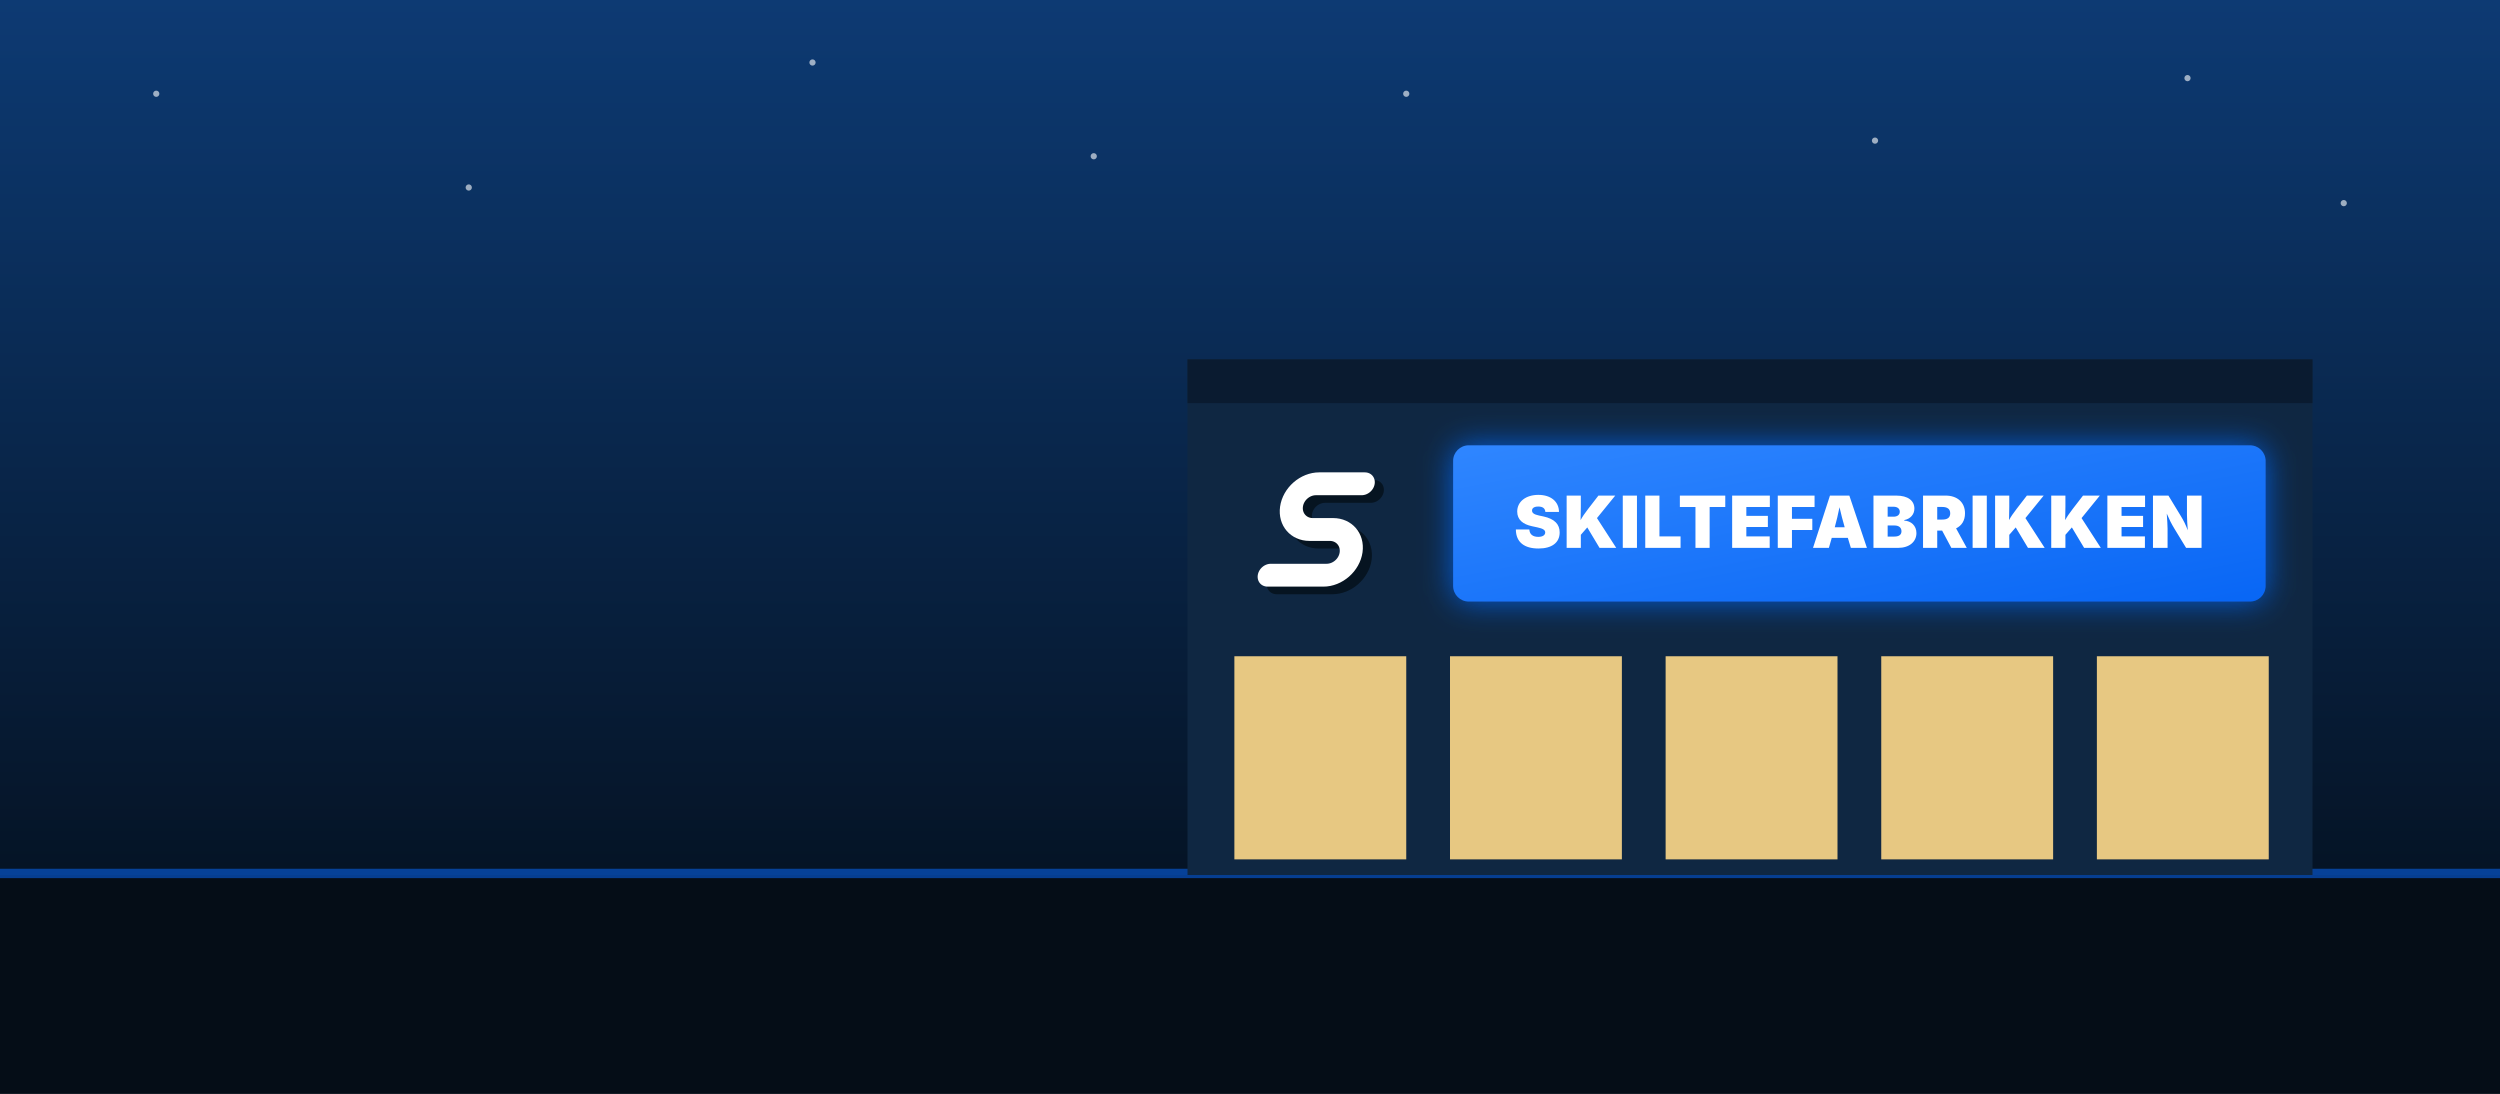
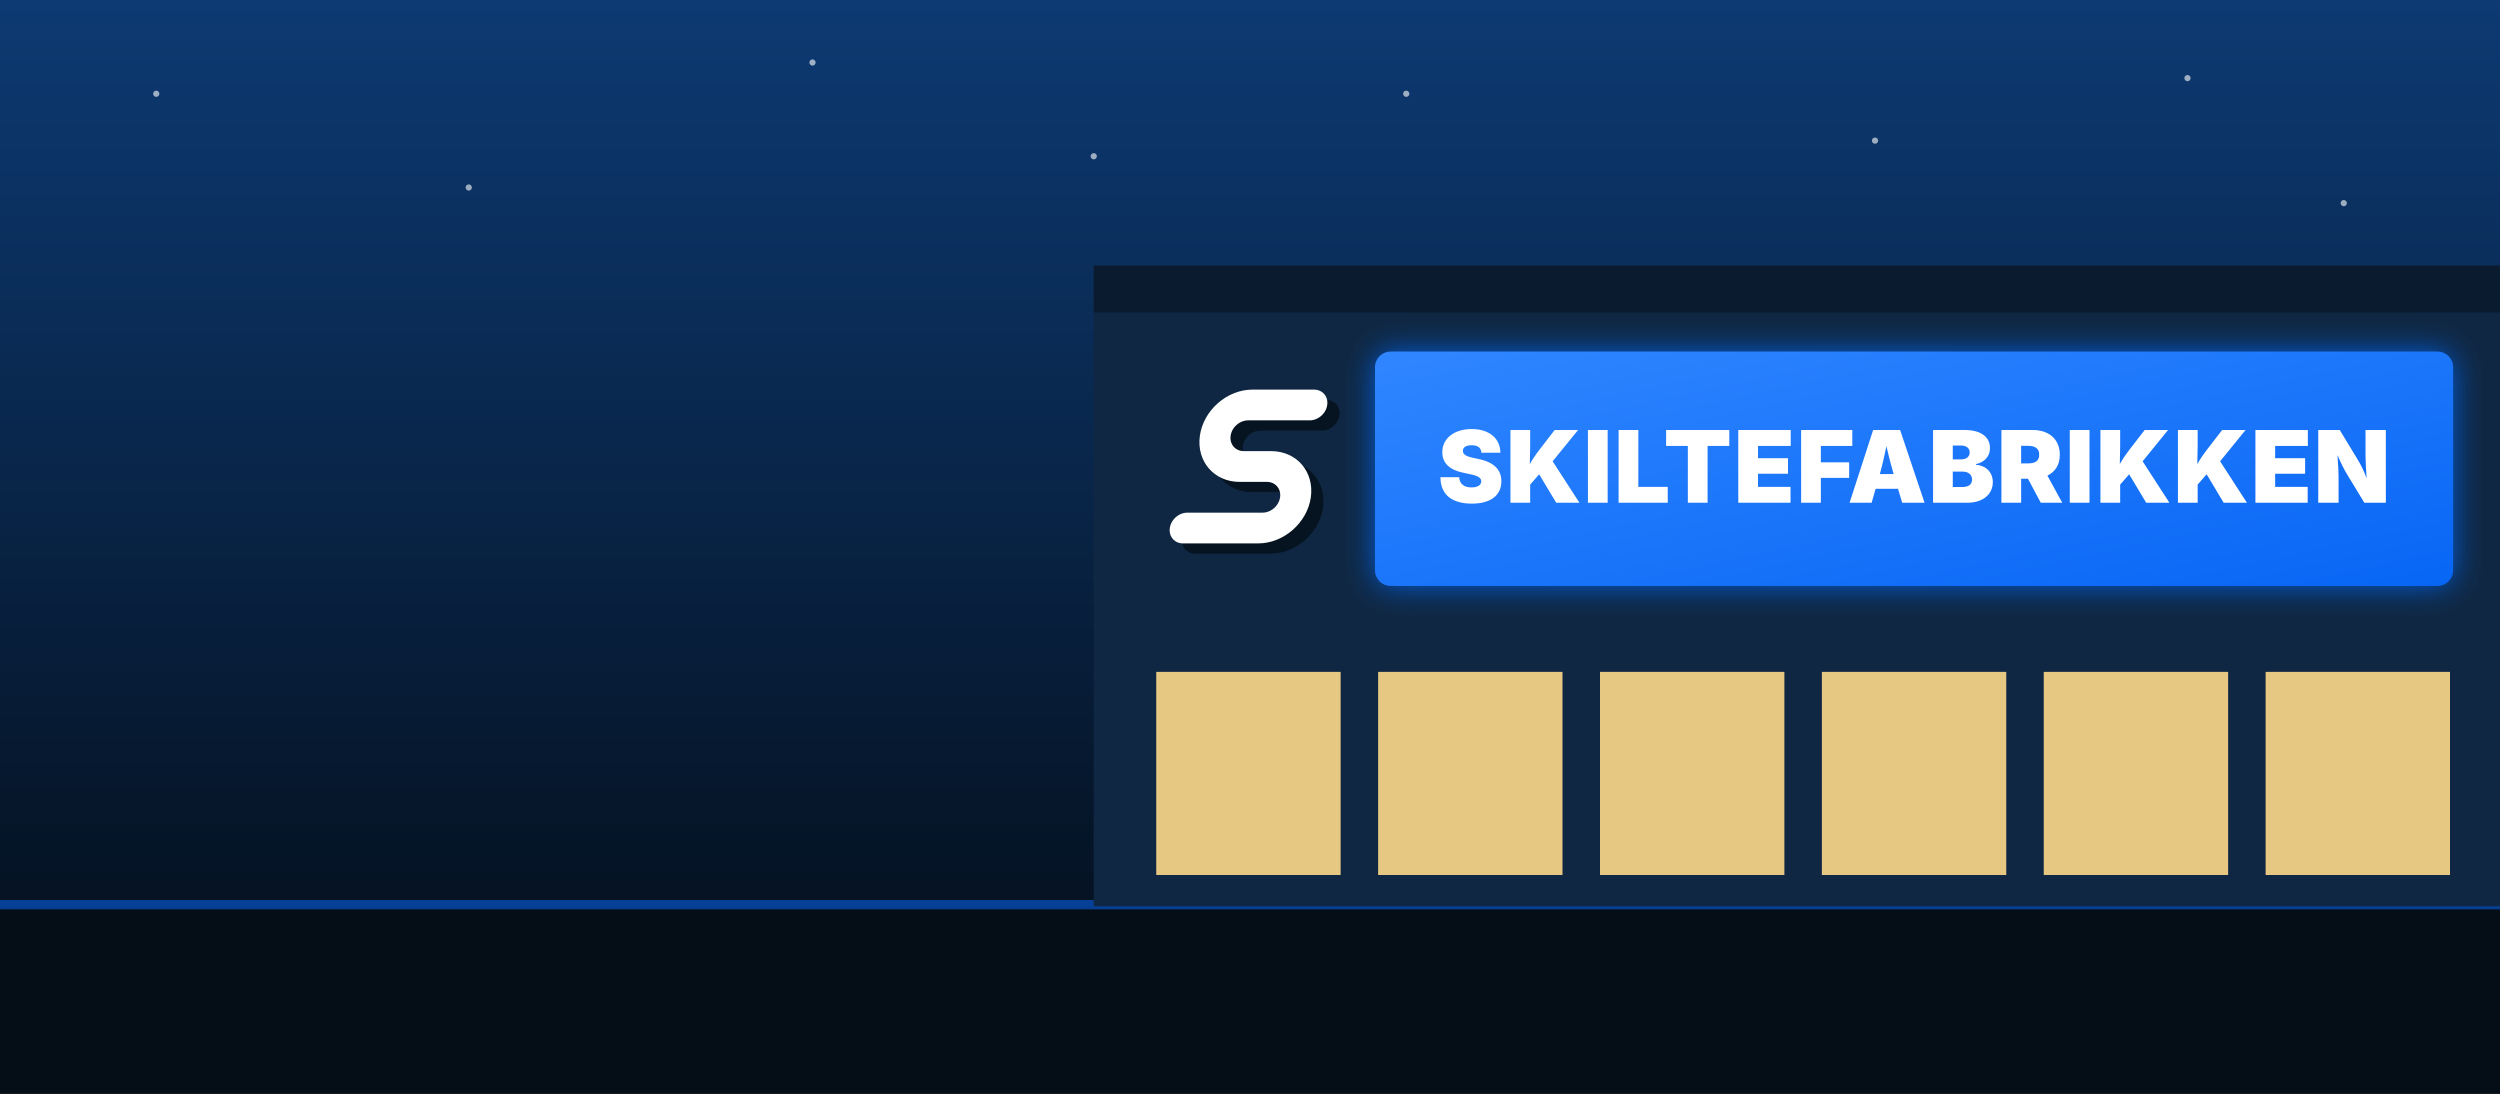
<svg xmlns="http://www.w3.org/2000/svg" viewBox="0 0 1600 700" preserveAspectRatio="xMidYMid slice">
  <defs>
    <linearGradient id="sky" x1="0" y1="0" x2="0" y2="1">
      <stop offset="0" stop-color="#0d3a73" />
      <stop offset="1" stop-color="#030a12" />
    </linearGradient>
    <filter id="glow" x="-30%" y="-30%" width="160%" height="160%">
      <feGaussianBlur stdDeviation="10" />
    </filter>
    <filter id="soft" x="-20%" y="-20%" width="140%" height="140%">
      <feGaussianBlur stdDeviation="3" />
    </filter>
    <linearGradient id="blue" x1="0" y1="0" x2="1" y2="1">
      <stop offset="0" stop-color="#2f86ff" />
      <stop offset="1" stop-color="#0866f5" />
    </linearGradient>
  </defs>
  <rect width="1600" height="700" fill="url(#sky)" />
-   <rect y="560" width="1600" height="140" fill="#050d17" />
-   <rect y="556" width="1600" height="6" fill="#0866f5" opacity=".55" />
-   <rect x="760" y="230" width="720" height="330" fill="#0f2742" />
-   <rect x="760" y="230" width="720" height="28" fill="#0a1b30" />
-   <rect x="790" y="420" width="110" height="130" fill="#ffd98a" opacity="0.9" />
-   <rect x="928" y="420" width="110" height="130" fill="#ffd98a" opacity="0.9" />
-   <rect x="1066" y="420" width="110" height="130" fill="#ffd98a" opacity="0.9" />
-   <rect x="1204" y="420" width="110" height="130" fill="#ffd98a" opacity="0.9" />
-   <rect x="1342" y="420" width="110" height="130" fill="#ffd98a" opacity="0.9" />
-   <rect x="930" y="285" width="520" height="100" rx="10" fill="#0866f5" filter="url(#glow)" opacity=".85" />
-   <rect x="930" y="285" width="520" height="100" rx="10" fill="url(#blue)" />
-   <text x="1190.0" y="350.64" font-family="Inter,Arial Black,Arial,sans-serif" font-weight="900" font-size="46" text-anchor="middle" fill="#fff" letter-spacing="1">SKILTEFABRIKKEN</text>
-   <g transform="translate(800 282) scale(1.625) skewX(-8)" fill="none" stroke-linecap="round" stroke-linejoin="round" stroke-width="9">
+   <rect y="580" width="1600" height="120" fill="#050d17" />
+   <rect y="576" width="1600" height="6" fill="#0866f5" opacity=".55" />
+   <rect x="700" y="170" width="900" height="410" fill="#0f2742" />
+   <rect x="700" y="170" width="900" height="30" fill="#0a1b30" />
+   <rect x="740" y="430" width="118" height="130" fill="#ffd98a" opacity="0.9" />
+   <rect x="882" y="430" width="118" height="130" fill="#ffd98a" opacity="0.9" />
+   <rect x="1024" y="430" width="118" height="130" fill="#ffd98a" opacity="0.9" />
+   <rect x="1166" y="430" width="118" height="130" fill="#ffd98a" opacity="0.9" />
+   <rect x="1308" y="430" width="118" height="130" fill="#ffd98a" opacity="0.9" />
+   <rect x="1450" y="430" width="118" height="130" fill="#ffd98a" opacity="0.9" />
+   <rect x="880" y="225" width="690" height="150" rx="10" fill="#0866f5" filter="url(#glow)" opacity=".85" />
+   <rect x="880" y="225" width="690" height="150" rx="10" fill="url(#blue)" />
+   <text x="1225.0" y="321.76" font-family="Inter,Arial Black,Arial,sans-serif" font-weight="900" font-size="64" text-anchor="middle" fill="#fff" letter-spacing="1">SKILTEFABRIKKEN</text>
+   <g transform="translate(742 222) scale(2.1875) skewX(-8)" fill="none" stroke-linecap="round" stroke-linejoin="round" stroke-width="9">
    <path d="M47 17H29a9 9 0 0 0 0 18h8a9 9 0 0 1 0 18H15" stroke="#061421" transform="translate(4 3)" />
    <path d="M47 17H29a9 9 0 0 0 0 18h8a9 9 0 0 1 0 18H15" stroke="#fff" />
  </g>
  <circle cx="100" cy="60" r="2" fill="#fff" opacity=".6" />
  <circle cx="300" cy="120" r="2" fill="#fff" opacity=".6" />
  <circle cx="520" cy="40" r="2" fill="#fff" opacity=".6" />
  <circle cx="700" cy="100" r="2" fill="#fff" opacity=".6" />
  <circle cx="900" cy="60" r="2" fill="#fff" opacity=".6" />
  <circle cx="1200" cy="90" r="2" fill="#fff" opacity=".6" />
  <circle cx="1400" cy="50" r="2" fill="#fff" opacity=".6" />
  <circle cx="1500" cy="130" r="2" fill="#fff" opacity=".6" />
</svg>
